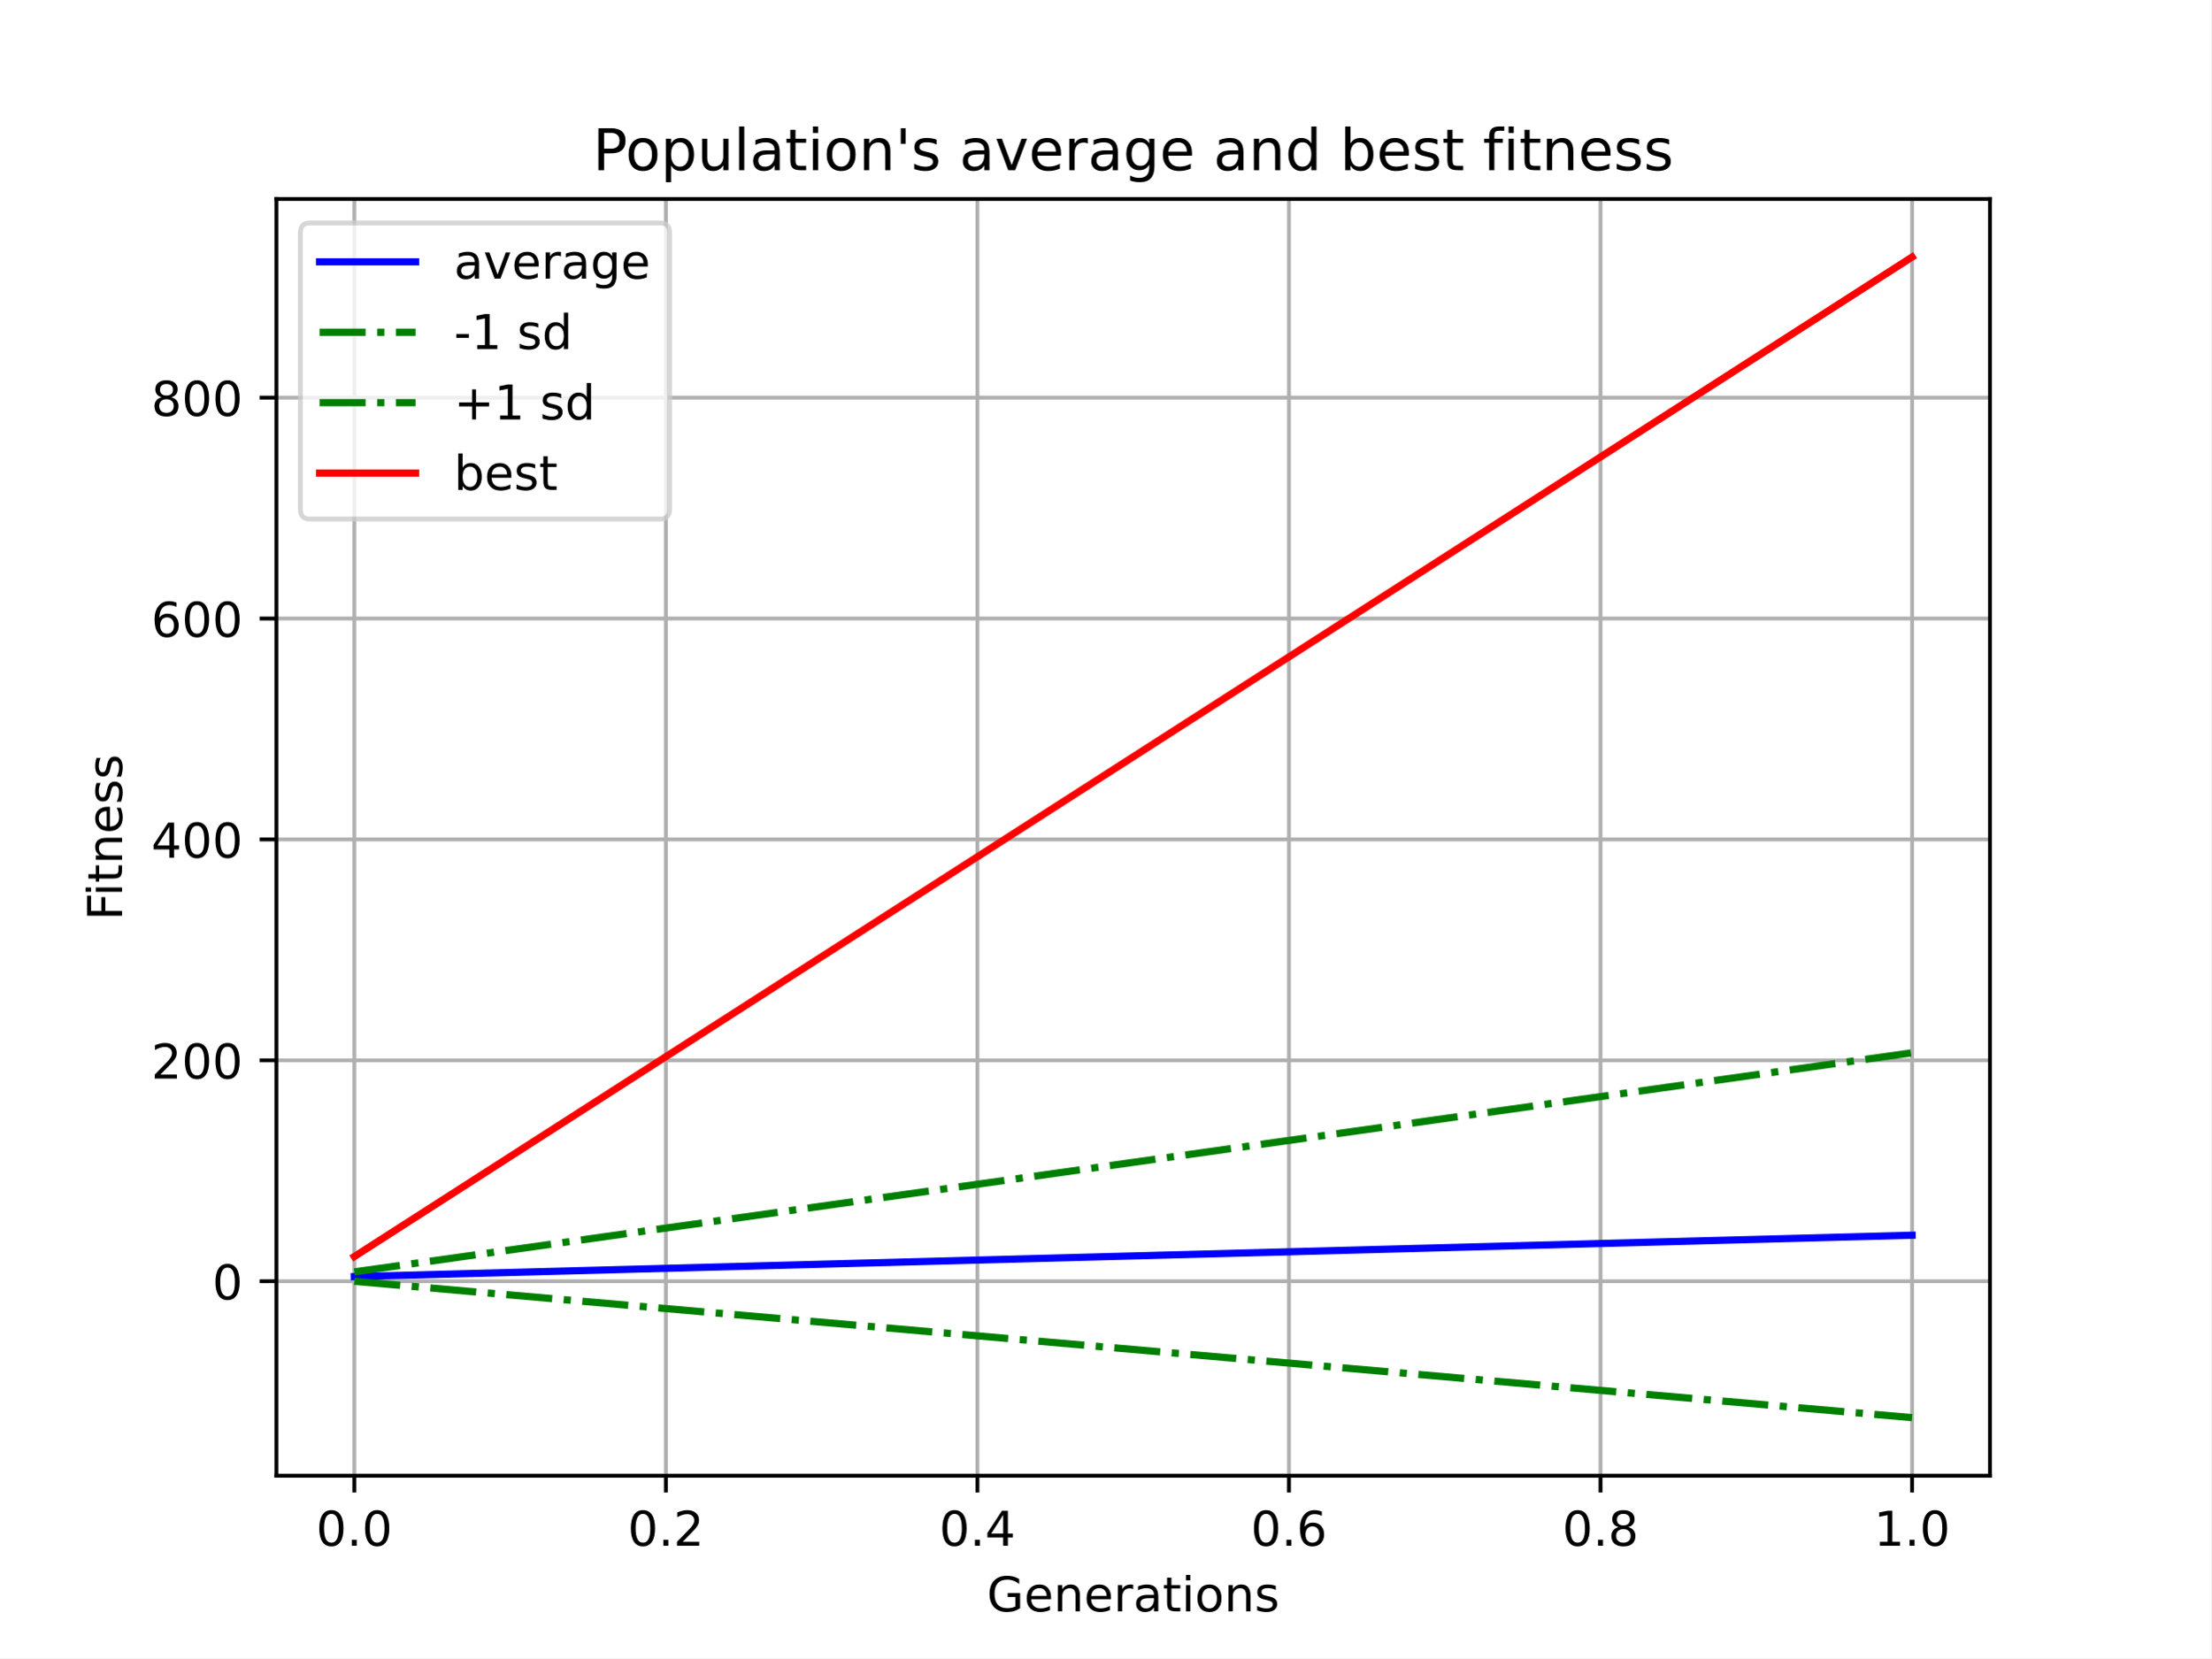
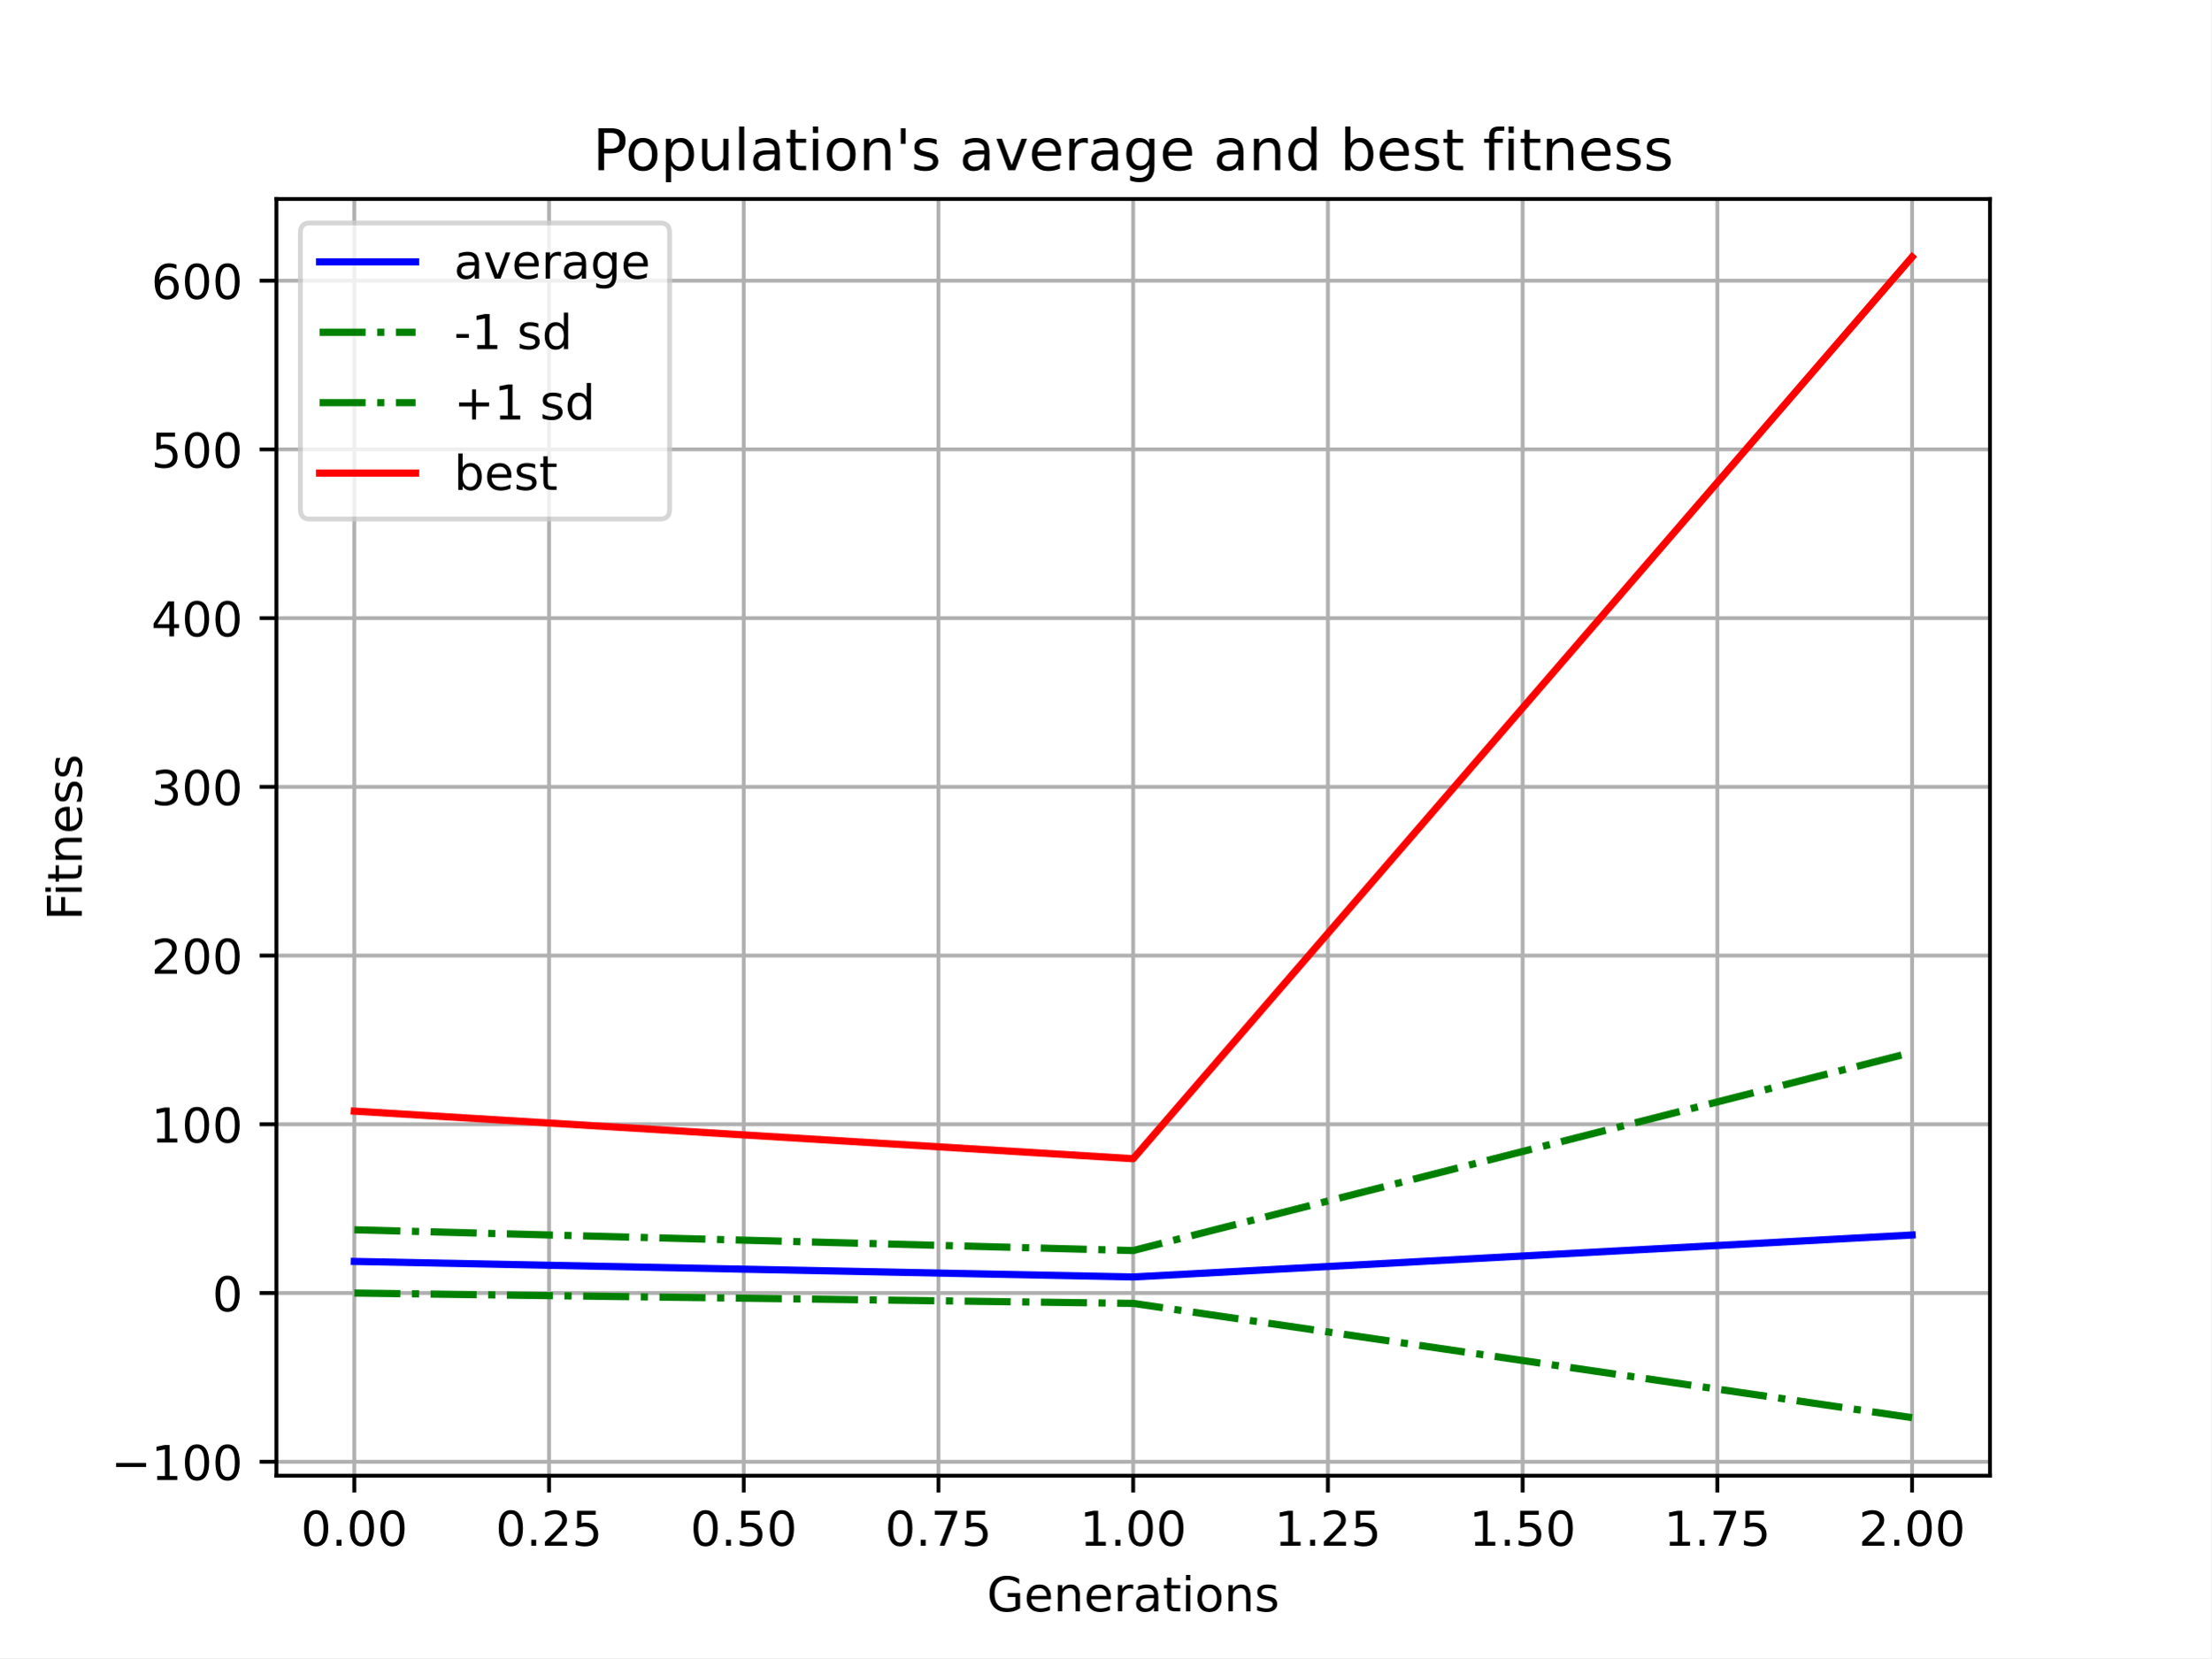
<svg xmlns="http://www.w3.org/2000/svg" xmlns:xlink="http://www.w3.org/1999/xlink" width="460.8pt" height="345.6pt" viewBox="0 0 460.8 345.6" version="1.1">
  <defs>
    <style type="text/css">*{stroke-linejoin: round; stroke-linecap: butt}</style>
  </defs>
  <g id="figure_1">
    <g id="patch_1">
      <path d="M 0 345.6  L 460.8 345.6  L 460.8 0  L 0 0  z " style="fill: #ffffff" />
    </g>
    <g id="axes_1">
      <g id="patch_2">
        <path d="M 57.6 307.584  L 414.72 307.584  L 414.72 41.472  L 57.6 41.472  z " style="fill: #ffffff" />
      </g>
      <g id="matplotlib.axis_1">
        <g id="xtick_1">
          <g id="line2d_1">
-             <path d="M 73.833 307.584  L 73.833 41.472  " clip-path="url(#p1df79c3e5f)" style="fill: none; stroke: #b0b0b0; stroke-width: 0.8; stroke-linecap: square" />
+             <path d="M 73.833 307.584  L 73.833 41.472  " clip-path="url(#pe7e54fad00)" style="fill: none; stroke: #b0b0b0; stroke-width: 0.8; stroke-linecap: square" />
          </g>
          <g id="line2d_2">
            <defs>
-               <path id="m4cf14e9040" d="M 0 0  L 0 3.5  " style="stroke: #000000; stroke-width: 0.8" />
+               <path id="md18c213541" d="M 0 0  L 0 3.5  " style="stroke: #000000; stroke-width: 0.8" />
            </defs>
            <g>
-               <use xlink:href="#m4cf14e9040" x="73.833" y="307.584" style="stroke: #000000; stroke-width: 0.8" />
+               <use xlink:href="#md18c213541" x="73.833" y="307.584" style="stroke: #000000; stroke-width: 0.8" />
            </g>
          </g>
          <g id="text_1">
-             <g transform="translate(65.88116 322.1824) scale(0.1 -0.1)">
+             <g transform="translate(62.69991 322.1824) scale(0.1 -0.1)">
              <defs>
                <path id="DejaVuSans-30" d="M 2034 4250  Q 1547 4250 1301 3770  Q 1056 3291 1056 2328  Q 1056 1369 1301 889  Q 1547 409 2034 409  Q 2525 409 2770 889  Q 3016 1369 3016 2328  Q 3016 3291 2770 3770  Q 2525 4250 2034 4250  z M 2034 4750  Q 2819 4750 3233 4129  Q 3647 3509 3647 2328  Q 3647 1150 3233 529  Q 2819 -91 2034 -91  Q 1250 -91 836 529  Q 422 1150 422 2328  Q 422 3509 836 4129  Q 1250 4750 2034 4750  z " transform="scale(0.015625)" />
                <path id="DejaVuSans-2e" d="M 684 794  L 1344 794  L 1344 0  L 684 0  L 684 794  z " transform="scale(0.015625)" />
              </defs>
              <use xlink:href="#DejaVuSans-30" />
              <use xlink:href="#DejaVuSans-2e" x="63.623" />
              <use xlink:href="#DejaVuSans-30" x="95.41" />
+               <use xlink:href="#DejaVuSans-30" x="159.033" />
            </g>
          </g>
        </g>
        <g id="xtick_2">
          <g id="line2d_3">
-             <path d="M 138.764 307.584  L 138.764 41.472  " clip-path="url(#p1df79c3e5f)" style="fill: none; stroke: #b0b0b0; stroke-width: 0.8; stroke-linecap: square" />
+             <path d="M 114.415 307.584  L 114.415 41.472  " clip-path="url(#pe7e54fad00)" style="fill: none; stroke: #b0b0b0; stroke-width: 0.8; stroke-linecap: square" />
          </g>
          <g id="line2d_4">
            <g>
-               <use xlink:href="#m4cf14e9040" x="138.764" y="307.584" style="stroke: #000000; stroke-width: 0.8" />
+               <use xlink:href="#md18c213541" x="114.415" y="307.584" style="stroke: #000000; stroke-width: 0.8" />
            </g>
          </g>
          <g id="text_2">
-             <g transform="translate(130.8121 322.1824) scale(0.1 -0.1)">
+             <g transform="translate(103.2817 322.1824) scale(0.1 -0.1)">
              <defs>
                <path id="DejaVuSans-32" d="M 1228 531  L 3431 531  L 3431 0  L 469 0  L 469 531  Q 828 903 1448 1529  Q 2069 2156 2228 2338  Q 2531 2678 2651 2914  Q 2772 3150 2772 3378  Q 2772 3750 2511 3984  Q 2250 4219 1831 4219  Q 1534 4219 1204 4116  Q 875 4013 500 3803  L 500 4441  Q 881 4594 1212 4672  Q 1544 4750 1819 4750  Q 2544 4750 2975 4387  Q 3406 4025 3406 3419  Q 3406 3131 3298 2873  Q 3191 2616 2906 2266  Q 2828 2175 2409 1742  Q 1991 1309 1228 531  z " transform="scale(0.015625)" />
+                 <path id="DejaVuSans-35" d="M 691 4666  L 3169 4666  L 3169 4134  L 1269 4134  L 1269 2991  Q 1406 3038 1543 3061  Q 1681 3084 1819 3084  Q 2600 3084 3056 2656  Q 3513 2228 3513 1497  Q 3513 744 3044 326  Q 2575 -91 1722 -91  Q 1428 -91 1123 -41  Q 819 9 494 109  L 494 744  Q 775 591 1075 516  Q 1375 441 1709 441  Q 2250 441 2565 725  Q 2881 1009 2881 1497  Q 2881 1984 2565 2268  Q 2250 2553 1709 2553  Q 1456 2553 1204 2497  Q 953 2441 691 2322  L 691 4666  z " transform="scale(0.015625)" />
              </defs>
              <use xlink:href="#DejaVuSans-30" />
              <use xlink:href="#DejaVuSans-2e" x="63.623" />
              <use xlink:href="#DejaVuSans-32" x="95.41" />
+               <use xlink:href="#DejaVuSans-35" x="159.033" />
            </g>
          </g>
        </g>
        <g id="xtick_3">
          <g id="line2d_5">
-             <path d="M 203.695 307.584  L 203.695 41.472  " clip-path="url(#p1df79c3e5f)" style="fill: none; stroke: #b0b0b0; stroke-width: 0.8; stroke-linecap: square" />
+             <path d="M 154.996 307.584  L 154.996 41.472  " clip-path="url(#pe7e54fad00)" style="fill: none; stroke: #b0b0b0; stroke-width: 0.8; stroke-linecap: square" />
          </g>
          <g id="line2d_6">
            <g>
-               <use xlink:href="#m4cf14e9040" x="203.695" y="307.584" style="stroke: #000000; stroke-width: 0.8" />
+               <use xlink:href="#md18c213541" x="154.996" y="307.584" style="stroke: #000000; stroke-width: 0.8" />
            </g>
          </g>
          <g id="text_3">
-             <g transform="translate(195.743 322.1824) scale(0.1 -0.1)">
-               <defs>
-                 <path id="DejaVuSans-34" d="M 2419 4116  L 825 1625  L 2419 1625  L 2419 4116  z M 2253 4666  L 3047 4666  L 3047 1625  L 3713 1625  L 3713 1100  L 3047 1100  L 3047 0  L 2419 0  L 2419 1100  L 313 1100  L 313 1709  L 2253 4666  z " transform="scale(0.015625)" />
-               </defs>
+             <g transform="translate(143.8636 322.1824) scale(0.1 -0.1)">
              <use xlink:href="#DejaVuSans-30" />
              <use xlink:href="#DejaVuSans-2e" x="63.623" />
-               <use xlink:href="#DejaVuSans-34" x="95.41" />
+               <use xlink:href="#DejaVuSans-35" x="95.41" />
+               <use xlink:href="#DejaVuSans-30" x="159.033" />
            </g>
          </g>
        </g>
        <g id="xtick_4">
          <g id="line2d_7">
-             <path d="M 268.625 307.584  L 268.625 41.472  " clip-path="url(#p1df79c3e5f)" style="fill: none; stroke: #b0b0b0; stroke-width: 0.8; stroke-linecap: square" />
+             <path d="M 195.578 307.584  L 195.578 41.472  " clip-path="url(#pe7e54fad00)" style="fill: none; stroke: #b0b0b0; stroke-width: 0.8; stroke-linecap: square" />
          </g>
          <g id="line2d_8">
            <g>
-               <use xlink:href="#m4cf14e9040" x="268.625" y="307.584" style="stroke: #000000; stroke-width: 0.8" />
+               <use xlink:href="#md18c213541" x="195.578" y="307.584" style="stroke: #000000; stroke-width: 0.8" />
            </g>
          </g>
          <g id="text_4">
-             <g transform="translate(260.6739 322.1824) scale(0.1 -0.1)">
-               <defs>
-                 <path id="DejaVuSans-36" d="M 2113 2584  Q 1688 2584 1439 2293  Q 1191 2003 1191 1497  Q 1191 994 1439 701  Q 1688 409 2113 409  Q 2538 409 2786 701  Q 3034 994 3034 1497  Q 3034 2003 2786 2293  Q 2538 2584 2113 2584  z M 3366 4563  L 3366 3988  Q 3128 4100 2886 4159  Q 2644 4219 2406 4219  Q 1781 4219 1451 3797  Q 1122 3375 1075 2522  Q 1259 2794 1537 2939  Q 1816 3084 2150 3084  Q 2853 3084 3261 2657  Q 3669 2231 3669 1497  Q 3669 778 3244 343  Q 2819 -91 2113 -91  Q 1303 -91 875 529  Q 447 1150 447 2328  Q 447 3434 972 4092  Q 1497 4750 2381 4750  Q 2619 4750 2861 4703  Q 3103 4656 3366 4563  z " transform="scale(0.015625)" />
+             <g transform="translate(184.4454 322.1824) scale(0.1 -0.1)">
+               <defs>
+                 <path id="DejaVuSans-37" d="M 525 4666  L 3525 4666  L 3525 4397  L 1831 0  L 1172 0  L 2766 4134  L 525 4134  L 525 4666  z " transform="scale(0.015625)" />
              </defs>
              <use xlink:href="#DejaVuSans-30" />
              <use xlink:href="#DejaVuSans-2e" x="63.623" />
-               <use xlink:href="#DejaVuSans-36" x="95.41" />
+               <use xlink:href="#DejaVuSans-37" x="95.41" />
+               <use xlink:href="#DejaVuSans-35" x="159.033" />
            </g>
          </g>
        </g>
        <g id="xtick_5">
          <g id="line2d_9">
-             <path d="M 333.556 307.584  L 333.556 41.472  " clip-path="url(#p1df79c3e5f)" style="fill: none; stroke: #b0b0b0; stroke-width: 0.8; stroke-linecap: square" />
+             <path d="M 236.16 307.584  L 236.16 41.472  " clip-path="url(#pe7e54fad00)" style="fill: none; stroke: #b0b0b0; stroke-width: 0.8; stroke-linecap: square" />
          </g>
          <g id="line2d_10">
            <g>
-               <use xlink:href="#m4cf14e9040" x="333.556" y="307.584" style="stroke: #000000; stroke-width: 0.8" />
+               <use xlink:href="#md18c213541" x="236.16" y="307.584" style="stroke: #000000; stroke-width: 0.8" />
            </g>
          </g>
          <g id="text_5">
-             <g transform="translate(325.6048 322.1824) scale(0.1 -0.1)">
-               <defs>
-                 <path id="DejaVuSans-38" d="M 2034 2216  Q 1584 2216 1326 1975  Q 1069 1734 1069 1313  Q 1069 891 1326 650  Q 1584 409 2034 409  Q 2484 409 2743 651  Q 3003 894 3003 1313  Q 3003 1734 2745 1975  Q 2488 2216 2034 2216  z M 1403 2484  Q 997 2584 770 2862  Q 544 3141 544 3541  Q 544 4100 942 4425  Q 1341 4750 2034 4750  Q 2731 4750 3128 4425  Q 3525 4100 3525 3541  Q 3525 3141 3298 2862  Q 3072 2584 2669 2484  Q 3125 2378 3379 2068  Q 3634 1759 3634 1313  Q 3634 634 3220 271  Q 2806 -91 2034 -91  Q 1263 -91 848 271  Q 434 634 434 1313  Q 434 1759 690 2068  Q 947 2378 1403 2484  z M 1172 3481  Q 1172 3119 1398 2916  Q 1625 2713 2034 2713  Q 2441 2713 2670 2916  Q 2900 3119 2900 3481  Q 2900 3844 2670 4047  Q 2441 4250 2034 4250  Q 1625 4250 1398 4047  Q 1172 3844 1172 3481  z " transform="scale(0.015625)" />
-               </defs>
-               <use xlink:href="#DejaVuSans-30" />
-               <use xlink:href="#DejaVuSans-2e" x="63.623" />
-               <use xlink:href="#DejaVuSans-38" x="95.41" />
+             <g transform="translate(225.0272 322.1824) scale(0.1 -0.1)">
+               <defs>
+                 <path id="DejaVuSans-31" d="M 794 531  L 1825 531  L 1825 4091  L 703 3866  L 703 4441  L 1819 4666  L 2450 4666  L 2450 531  L 3481 531  L 3481 0  L 794 0  L 794 531  z " transform="scale(0.015625)" />
+               </defs>
+               <use xlink:href="#DejaVuSans-31" />
+               <use xlink:href="#DejaVuSans-2e" x="63.623" />
+               <use xlink:href="#DejaVuSans-30" x="95.41" />
+               <use xlink:href="#DejaVuSans-30" x="159.033" />
            </g>
          </g>
        </g>
        <g id="xtick_6">
          <g id="line2d_11">
-             <path d="M 398.487 307.584  L 398.487 41.472  " clip-path="url(#p1df79c3e5f)" style="fill: none; stroke: #b0b0b0; stroke-width: 0.8; stroke-linecap: square" />
+             <path d="M 276.742 307.584  L 276.742 41.472  " clip-path="url(#pe7e54fad00)" style="fill: none; stroke: #b0b0b0; stroke-width: 0.8; stroke-linecap: square" />
          </g>
          <g id="line2d_12">
            <g>
-               <use xlink:href="#m4cf14e9040" x="398.487" y="307.584" style="stroke: #000000; stroke-width: 0.8" />
+               <use xlink:href="#md18c213541" x="276.742" y="307.584" style="stroke: #000000; stroke-width: 0.8" />
            </g>
          </g>
          <g id="text_6">
-             <g transform="translate(390.5357 322.1824) scale(0.1 -0.1)">
-               <defs>
-                 <path id="DejaVuSans-31" d="M 794 531  L 1825 531  L 1825 4091  L 703 3866  L 703 4441  L 1819 4666  L 2450 4666  L 2450 531  L 3481 531  L 3481 0  L 794 0  L 794 531  z " transform="scale(0.015625)" />
-               </defs>
+             <g transform="translate(265.609 322.1824) scale(0.1 -0.1)">
              <use xlink:href="#DejaVuSans-31" />
              <use xlink:href="#DejaVuSans-2e" x="63.623" />
+               <use xlink:href="#DejaVuSans-32" x="95.41" />
+               <use xlink:href="#DejaVuSans-35" x="159.033" />
+             </g>
+           </g>
+         </g>
+         <g id="xtick_7">
+           <g id="line2d_13">
+             <path d="M 317.324 307.584  L 317.324 41.472  " clip-path="url(#pe7e54fad00)" style="fill: none; stroke: #b0b0b0; stroke-width: 0.8; stroke-linecap: square" />
+           </g>
+           <g id="line2d_14">
+             <g>
+               <use xlink:href="#md18c213541" x="317.324" y="307.584" style="stroke: #000000; stroke-width: 0.8" />
+             </g>
+           </g>
+           <g id="text_7">
+             <g transform="translate(306.1908 322.1824) scale(0.1 -0.1)">
+               <use xlink:href="#DejaVuSans-31" />
+               <use xlink:href="#DejaVuSans-2e" x="63.623" />
+               <use xlink:href="#DejaVuSans-35" x="95.41" />
+               <use xlink:href="#DejaVuSans-30" x="159.033" />
+             </g>
+           </g>
+         </g>
+         <g id="xtick_8">
+           <g id="line2d_15">
+             <path d="M 357.905 307.584  L 357.905 41.472  " clip-path="url(#pe7e54fad00)" style="fill: none; stroke: #b0b0b0; stroke-width: 0.8; stroke-linecap: square" />
+           </g>
+           <g id="line2d_16">
+             <g>
+               <use xlink:href="#md18c213541" x="357.905" y="307.584" style="stroke: #000000; stroke-width: 0.8" />
+             </g>
+           </g>
+           <g id="text_8">
+             <g transform="translate(346.7726 322.1824) scale(0.1 -0.1)">
+               <use xlink:href="#DejaVuSans-31" />
+               <use xlink:href="#DejaVuSans-2e" x="63.623" />
+               <use xlink:href="#DejaVuSans-37" x="95.41" />
+               <use xlink:href="#DejaVuSans-35" x="159.033" />
+             </g>
+           </g>
+         </g>
+         <g id="xtick_9">
+           <g id="line2d_17">
+             <path d="M 398.487 307.584  L 398.487 41.472  " clip-path="url(#pe7e54fad00)" style="fill: none; stroke: #b0b0b0; stroke-width: 0.8; stroke-linecap: square" />
+           </g>
+           <g id="line2d_18">
+             <g>
+               <use xlink:href="#md18c213541" x="398.487" y="307.584" style="stroke: #000000; stroke-width: 0.8" />
+             </g>
+           </g>
+           <g id="text_9">
+             <g transform="translate(387.3545 322.1824) scale(0.1 -0.1)">
+               <use xlink:href="#DejaVuSans-32" />
+               <use xlink:href="#DejaVuSans-2e" x="63.623" />
              <use xlink:href="#DejaVuSans-30" x="95.41" />
-             </g>
-           </g>
-         </g>
-         <g id="text_7">
+               <use xlink:href="#DejaVuSans-30" x="159.033" />
+             </g>
+           </g>
+         </g>
+         <g id="text_10">
          <g transform="translate(205.6623 335.8606) scale(0.1 -0.1)">
            <defs>
              <path id="DejaVuSans-47" d="M 3809 666  L 3809 1919  L 2778 1919  L 2778 2438  L 4434 2438  L 4434 434  Q 4069 175 3628 42  Q 3188 -91 2688 -91  Q 1594 -91 976 548  Q 359 1188 359 2328  Q 359 3472 976 4111  Q 1594 4750 2688 4750  Q 3144 4750 3555 4637  Q 3966 4525 4313 4306  L 4313 3634  Q 3963 3931 3569 4081  Q 3175 4231 2741 4231  Q 1884 4231 1454 3753  Q 1025 3275 1025 2328  Q 1025 1384 1454 906  Q 1884 428 2741 428  Q 3075 428 3337 486  Q 3600 544 3809 666  z " transform="scale(0.015625)" />
              <path id="DejaVuSans-65" d="M 3597 1894  L 3597 1613  L 953 1613  Q 991 1019 1311 708  Q 1631 397 2203 397  Q 2534 397 2845 478  Q 3156 559 3463 722  L 3463 178  Q 3153 47 2828 -22  Q 2503 -91 2169 -91  Q 1331 -91 842 396  Q 353 884 353 1716  Q 353 2575 817 3079  Q 1281 3584 2069 3584  Q 2775 3584 3186 3129  Q 3597 2675 3597 1894  z M 3022 2063  Q 3016 2534 2758 2815  Q 2500 3097 2075 3097  Q 1594 3097 1305 2825  Q 1016 2553 972 2059  L 3022 2063  z " transform="scale(0.015625)" />
              <path id="DejaVuSans-6e" d="M 3513 2113  L 3513 0  L 2938 0  L 2938 2094  Q 2938 2591 2744 2837  Q 2550 3084 2163 3084  Q 1697 3084 1428 2787  Q 1159 2491 1159 1978  L 1159 0  L 581 0  L 581 3500  L 1159 3500  L 1159 2956  Q 1366 3272 1645 3428  Q 1925 3584 2291 3584  Q 2894 3584 3203 3211  Q 3513 2838 3513 2113  z " transform="scale(0.015625)" />
              <path id="DejaVuSans-72" d="M 2631 2963  Q 2534 3019 2420 3045  Q 2306 3072 2169 3072  Q 1681 3072 1420 2755  Q 1159 2438 1159 1844  L 1159 0  L 581 0  L 581 3500  L 1159 3500  L 1159 2956  Q 1341 3275 1631 3429  Q 1922 3584 2338 3584  Q 2397 3584 2469 3576  Q 2541 3569 2628 3553  L 2631 2963  z " transform="scale(0.015625)" />
              <path id="DejaVuSans-61" d="M 2194 1759  Q 1497 1759 1228 1600  Q 959 1441 959 1056  Q 959 750 1161 570  Q 1363 391 1709 391  Q 2188 391 2477 730  Q 2766 1069 2766 1631  L 2766 1759  L 2194 1759  z M 3341 1997  L 3341 0  L 2766 0  L 2766 531  Q 2569 213 2275 61  Q 1981 -91 1556 -91  Q 1019 -91 701 211  Q 384 513 384 1019  Q 384 1609 779 1909  Q 1175 2209 1959 2209  L 2766 2209  L 2766 2266  Q 2766 2663 2505 2880  Q 2244 3097 1772 3097  Q 1472 3097 1187 3025  Q 903 2953 641 2809  L 641 3341  Q 956 3463 1253 3523  Q 1550 3584 1831 3584  Q 2591 3584 2966 3190  Q 3341 2797 3341 1997  z " transform="scale(0.015625)" />
              <path id="DejaVuSans-74" d="M 1172 4494  L 1172 3500  L 2356 3500  L 2356 3053  L 1172 3053  L 1172 1153  Q 1172 725 1289 603  Q 1406 481 1766 481  L 2356 481  L 2356 0  L 1766 0  Q 1100 0 847 248  Q 594 497 594 1153  L 594 3053  L 172 3053  L 172 3500  L 594 3500  L 594 4494  L 1172 4494  z " transform="scale(0.015625)" />
              <path id="DejaVuSans-69" d="M 603 3500  L 1178 3500  L 1178 0  L 603 0  L 603 3500  z M 603 4863  L 1178 4863  L 1178 4134  L 603 4134  L 603 4863  z " transform="scale(0.015625)" />
              <path id="DejaVuSans-6f" d="M 1959 3097  Q 1497 3097 1228 2736  Q 959 2375 959 1747  Q 959 1119 1226 758  Q 1494 397 1959 397  Q 2419 397 2687 759  Q 2956 1122 2956 1747  Q 2956 2369 2687 2733  Q 2419 3097 1959 3097  z M 1959 3584  Q 2709 3584 3137 3096  Q 3566 2609 3566 1747  Q 3566 888 3137 398  Q 2709 -91 1959 -91  Q 1206 -91 779 398  Q 353 888 353 1747  Q 353 2609 779 3096  Q 1206 3584 1959 3584  z " transform="scale(0.015625)" />
              <path id="DejaVuSans-73" d="M 2834 3397  L 2834 2853  Q 2591 2978 2328 3040  Q 2066 3103 1784 3103  Q 1356 3103 1142 2972  Q 928 2841 928 2578  Q 928 2378 1081 2264  Q 1234 2150 1697 2047  L 1894 2003  Q 2506 1872 2764 1633  Q 3022 1394 3022 966  Q 3022 478 2636 193  Q 2250 -91 1575 -91  Q 1294 -91 989 -36  Q 684 19 347 128  L 347 722  Q 666 556 975 473  Q 1284 391 1588 391  Q 1994 391 2212 530  Q 2431 669 2431 922  Q 2431 1156 2273 1281  Q 2116 1406 1581 1522  L 1381 1569  Q 847 1681 609 1914  Q 372 2147 372 2553  Q 372 3047 722 3315  Q 1072 3584 1716 3584  Q 2034 3584 2315 3537  Q 2597 3491 2834 3397  z " transform="scale(0.015625)" />
            </defs>
            <use xlink:href="#DejaVuSans-47" />
            <use xlink:href="#DejaVuSans-65" x="77.49" />
            <use xlink:href="#DejaVuSans-6e" x="139.014" />
            <use xlink:href="#DejaVuSans-65" x="202.393" />
            <use xlink:href="#DejaVuSans-72" x="263.916" />
            <use xlink:href="#DejaVuSans-61" x="305.029" />
            <use xlink:href="#DejaVuSans-74" x="366.309" />
            <use xlink:href="#DejaVuSans-69" x="405.518" />
            <use xlink:href="#DejaVuSans-6f" x="433.301" />
            <use xlink:href="#DejaVuSans-6e" x="494.482" />
            <use xlink:href="#DejaVuSans-73" x="557.861" />
          </g>
        </g>
      </g>
      <g id="matplotlib.axis_2">
        <g id="ytick_1">
-           <g id="line2d_13">
-             <path d="M 57.6 267.048  L 414.72 267.048  " clip-path="url(#p1df79c3e5f)" style="fill: none; stroke: #b0b0b0; stroke-width: 0.8; stroke-linecap: square" />
-           </g>
-           <g id="line2d_14">
+           <g id="line2d_19">
+             <path d="M 57.6 304.682  L 414.72 304.682  " clip-path="url(#pe7e54fad00)" style="fill: none; stroke: #b0b0b0; stroke-width: 0.8; stroke-linecap: square" />
+           </g>
+           <g id="line2d_20">
            <defs>
-               <path id="m70217590e8" d="M 0 0  L -3.5 0  " style="stroke: #000000; stroke-width: 0.8" />
+               <path id="mb80c58ce1e" d="M 0 0  L -3.5 0  " style="stroke: #000000; stroke-width: 0.8" />
            </defs>
            <g>
-               <use xlink:href="#m70217590e8" x="57.6" y="267.048" style="stroke: #000000; stroke-width: 0.8" />
-             </g>
-           </g>
-           <g id="text_8">
-             <g transform="translate(44.2375 270.8472) scale(0.1 -0.1)">
+               <use xlink:href="#mb80c58ce1e" x="57.6" y="304.682" style="stroke: #000000; stroke-width: 0.8" />
+             </g>
+           </g>
+           <g id="text_11">
+             <g transform="translate(23.13281 308.4815) scale(0.1 -0.1)">
+               <defs>
+                 <path id="DejaVuSans-2212" d="M 678 2272  L 4684 2272  L 4684 1741  L 678 1741  L 678 2272  z " transform="scale(0.015625)" />
+               </defs>
+               <use xlink:href="#DejaVuSans-2212" />
+               <use xlink:href="#DejaVuSans-31" x="83.789" />
+               <use xlink:href="#DejaVuSans-30" x="147.412" />
+               <use xlink:href="#DejaVuSans-30" x="211.035" />
+             </g>
+           </g>
+         </g>
+         <g id="ytick_2">
+           <g id="line2d_21">
+             <path d="M 57.6 269.512  L 414.72 269.512  " clip-path="url(#pe7e54fad00)" style="fill: none; stroke: #b0b0b0; stroke-width: 0.8; stroke-linecap: square" />
+           </g>
+           <g id="line2d_22">
+             <g>
+               <use xlink:href="#mb80c58ce1e" x="57.6" y="269.512" style="stroke: #000000; stroke-width: 0.8" />
+             </g>
+           </g>
+           <g id="text_12">
+             <g transform="translate(44.2375 273.3114) scale(0.1 -0.1)">
              <use xlink:href="#DejaVuSans-30" />
            </g>
          </g>
        </g>
-         <g id="ytick_2">
-           <g id="line2d_15">
-             <path d="M 57.6 221.005  L 414.72 221.005  " clip-path="url(#p1df79c3e5f)" style="fill: none; stroke: #b0b0b0; stroke-width: 0.8; stroke-linecap: square" />
-           </g>
-           <g id="line2d_16">
-             <g>
-               <use xlink:href="#m70217590e8" x="57.6" y="221.005" style="stroke: #000000; stroke-width: 0.8" />
-             </g>
-           </g>
-           <g id="text_9">
-             <g transform="translate(31.5125 224.8038) scale(0.1 -0.1)">
+         <g id="ytick_3">
+           <g id="line2d_23">
+             <path d="M 57.6 234.342  L 414.72 234.342  " clip-path="url(#pe7e54fad00)" style="fill: none; stroke: #b0b0b0; stroke-width: 0.8; stroke-linecap: square" />
+           </g>
+           <g id="line2d_24">
+             <g>
+               <use xlink:href="#mb80c58ce1e" x="57.6" y="234.342" style="stroke: #000000; stroke-width: 0.8" />
+             </g>
+           </g>
+           <g id="text_13">
+             <g transform="translate(31.5125 238.1413) scale(0.1 -0.1)">
+               <use xlink:href="#DejaVuSans-31" />
+               <use xlink:href="#DejaVuSans-30" x="63.623" />
+               <use xlink:href="#DejaVuSans-30" x="127.246" />
+             </g>
+           </g>
+         </g>
+         <g id="ytick_4">
+           <g id="line2d_25">
+             <path d="M 57.6 199.172  L 414.72 199.172  " clip-path="url(#pe7e54fad00)" style="fill: none; stroke: #b0b0b0; stroke-width: 0.8; stroke-linecap: square" />
+           </g>
+           <g id="line2d_26">
+             <g>
+               <use xlink:href="#mb80c58ce1e" x="57.6" y="199.172" style="stroke: #000000; stroke-width: 0.8" />
+             </g>
+           </g>
+           <g id="text_14">
+             <g transform="translate(31.5125 202.9713) scale(0.1 -0.1)">
              <use xlink:href="#DejaVuSans-32" />
              <use xlink:href="#DejaVuSans-30" x="63.623" />
              <use xlink:href="#DejaVuSans-30" x="127.246" />
            </g>
          </g>
        </g>
-         <g id="ytick_3">
-           <g id="line2d_17">
-             <path d="M 57.6 174.961  L 414.72 174.961  " clip-path="url(#p1df79c3e5f)" style="fill: none; stroke: #b0b0b0; stroke-width: 0.8; stroke-linecap: square" />
-           </g>
-           <g id="line2d_18">
-             <g>
-               <use xlink:href="#m70217590e8" x="57.6" y="174.961" style="stroke: #000000; stroke-width: 0.8" />
-             </g>
-           </g>
-           <g id="text_10">
-             <g transform="translate(31.5125 178.7605) scale(0.1 -0.1)">
+         <g id="ytick_5">
+           <g id="line2d_27">
+             <path d="M 57.6 164.002  L 414.72 164.002  " clip-path="url(#pe7e54fad00)" style="fill: none; stroke: #b0b0b0; stroke-width: 0.8; stroke-linecap: square" />
+           </g>
+           <g id="line2d_28">
+             <g>
+               <use xlink:href="#mb80c58ce1e" x="57.6" y="164.002" style="stroke: #000000; stroke-width: 0.8" />
+             </g>
+           </g>
+           <g id="text_15">
+             <g transform="translate(31.5125 167.8012) scale(0.1 -0.1)">
+               <defs>
+                 <path id="DejaVuSans-33" d="M 2597 2516  Q 3050 2419 3304 2112  Q 3559 1806 3559 1356  Q 3559 666 3084 287  Q 2609 -91 1734 -91  Q 1441 -91 1130 -33  Q 819 25 488 141  L 488 750  Q 750 597 1062 519  Q 1375 441 1716 441  Q 2309 441 2620 675  Q 2931 909 2931 1356  Q 2931 1769 2642 2001  Q 2353 2234 1838 2234  L 1294 2234  L 1294 2753  L 1863 2753  Q 2328 2753 2575 2939  Q 2822 3125 2822 3475  Q 2822 3834 2567 4026  Q 2313 4219 1838 4219  Q 1578 4219 1281 4162  Q 984 4106 628 3988  L 628 4550  Q 988 4650 1302 4700  Q 1616 4750 1894 4750  Q 2613 4750 3031 4423  Q 3450 4097 3450 3541  Q 3450 3153 3228 2886  Q 3006 2619 2597 2516  z " transform="scale(0.015625)" />
+               </defs>
+               <use xlink:href="#DejaVuSans-33" />
+               <use xlink:href="#DejaVuSans-30" x="63.623" />
+               <use xlink:href="#DejaVuSans-30" x="127.246" />
+             </g>
+           </g>
+         </g>
+         <g id="ytick_6">
+           <g id="line2d_29">
+             <path d="M 57.6 128.832  L 414.72 128.832  " clip-path="url(#pe7e54fad00)" style="fill: none; stroke: #b0b0b0; stroke-width: 0.8; stroke-linecap: square" />
+           </g>
+           <g id="line2d_30">
+             <g>
+               <use xlink:href="#mb80c58ce1e" x="57.6" y="128.832" style="stroke: #000000; stroke-width: 0.8" />
+             </g>
+           </g>
+           <g id="text_16">
+             <g transform="translate(31.5125 132.6311) scale(0.1 -0.1)">
+               <defs>
+                 <path id="DejaVuSans-34" d="M 2419 4116  L 825 1625  L 2419 1625  L 2419 4116  z M 2253 4666  L 3047 4666  L 3047 1625  L 3713 1625  L 3713 1100  L 3047 1100  L 3047 0  L 2419 0  L 2419 1100  L 313 1100  L 313 1709  L 2253 4666  z " transform="scale(0.015625)" />
+               </defs>
              <use xlink:href="#DejaVuSans-34" />
              <use xlink:href="#DejaVuSans-30" x="63.623" />
              <use xlink:href="#DejaVuSans-30" x="127.246" />
            </g>
          </g>
        </g>
-         <g id="ytick_4">
-           <g id="line2d_19">
-             <path d="M 57.6 128.918  L 414.72 128.918  " clip-path="url(#p1df79c3e5f)" style="fill: none; stroke: #b0b0b0; stroke-width: 0.8; stroke-linecap: square" />
-           </g>
-           <g id="line2d_20">
-             <g>
-               <use xlink:href="#m70217590e8" x="57.6" y="128.918" style="stroke: #000000; stroke-width: 0.8" />
-             </g>
-           </g>
-           <g id="text_11">
-             <g transform="translate(31.5125 132.7171) scale(0.1 -0.1)">
+         <g id="ytick_7">
+           <g id="line2d_31">
+             <path d="M 57.6 93.662  L 414.72 93.662  " clip-path="url(#pe7e54fad00)" style="fill: none; stroke: #b0b0b0; stroke-width: 0.8; stroke-linecap: square" />
+           </g>
+           <g id="line2d_32">
+             <g>
+               <use xlink:href="#mb80c58ce1e" x="57.6" y="93.662" style="stroke: #000000; stroke-width: 0.8" />
+             </g>
+           </g>
+           <g id="text_17">
+             <g transform="translate(31.5125 97.46109) scale(0.1 -0.1)">
+               <use xlink:href="#DejaVuSans-35" />
+               <use xlink:href="#DejaVuSans-30" x="63.623" />
+               <use xlink:href="#DejaVuSans-30" x="127.246" />
+             </g>
+           </g>
+         </g>
+         <g id="ytick_8">
+           <g id="line2d_33">
+             <path d="M 57.6 58.492  L 414.72 58.492  " clip-path="url(#pe7e54fad00)" style="fill: none; stroke: #b0b0b0; stroke-width: 0.8; stroke-linecap: square" />
+           </g>
+           <g id="line2d_34">
+             <g>
+               <use xlink:href="#mb80c58ce1e" x="57.6" y="58.492" style="stroke: #000000; stroke-width: 0.8" />
+             </g>
+           </g>
+           <g id="text_18">
+             <g transform="translate(31.5125 62.29103) scale(0.1 -0.1)">
+               <defs>
+                 <path id="DejaVuSans-36" d="M 2113 2584  Q 1688 2584 1439 2293  Q 1191 2003 1191 1497  Q 1191 994 1439 701  Q 1688 409 2113 409  Q 2538 409 2786 701  Q 3034 994 3034 1497  Q 3034 2003 2786 2293  Q 2538 2584 2113 2584  z M 3366 4563  L 3366 3988  Q 3128 4100 2886 4159  Q 2644 4219 2406 4219  Q 1781 4219 1451 3797  Q 1122 3375 1075 2522  Q 1259 2794 1537 2939  Q 1816 3084 2150 3084  Q 2853 3084 3261 2657  Q 3669 2231 3669 1497  Q 3669 778 3244 343  Q 2819 -91 2113 -91  Q 1303 -91 875 529  Q 447 1150 447 2328  Q 447 3434 972 4092  Q 1497 4750 2381 4750  Q 2619 4750 2861 4703  Q 3103 4656 3366 4563  z " transform="scale(0.015625)" />
+               </defs>
              <use xlink:href="#DejaVuSans-36" />
              <use xlink:href="#DejaVuSans-30" x="63.623" />
              <use xlink:href="#DejaVuSans-30" x="127.246" />
            </g>
          </g>
        </g>
-         <g id="ytick_5">
-           <g id="line2d_21">
-             <path d="M 57.6 82.875  L 414.72 82.875  " clip-path="url(#p1df79c3e5f)" style="fill: none; stroke: #b0b0b0; stroke-width: 0.8; stroke-linecap: square" />
-           </g>
-           <g id="line2d_22">
-             <g>
-               <use xlink:href="#m70217590e8" x="57.6" y="82.875" style="stroke: #000000; stroke-width: 0.8" />
-             </g>
-           </g>
-           <g id="text_12">
-             <g transform="translate(31.5125 86.6738) scale(0.1 -0.1)">
-               <use xlink:href="#DejaVuSans-38" />
-               <use xlink:href="#DejaVuSans-30" x="63.623" />
-               <use xlink:href="#DejaVuSans-30" x="127.246" />
-             </g>
-           </g>
-         </g>
-         <g id="text_13">
-           <g transform="translate(25.43281 191.8452) rotate(-90) scale(0.1 -0.1)">
+         <g id="text_19">
+           <g transform="translate(17.05313 191.8452) rotate(-90) scale(0.1 -0.1)">
            <defs>
              <path id="DejaVuSans-46" d="M 628 4666  L 3309 4666  L 3309 4134  L 1259 4134  L 1259 2759  L 3109 2759  L 3109 2228  L 1259 2228  L 1259 0  L 628 0  L 628 4666  z " transform="scale(0.015625)" />
            </defs>
            <use xlink:href="#DejaVuSans-46" />
            <use xlink:href="#DejaVuSans-69" x="50.27" />
            <use xlink:href="#DejaVuSans-74" x="78.053" />
            <use xlink:href="#DejaVuSans-6e" x="117.262" />
            <use xlink:href="#DejaVuSans-65" x="180.641" />
            <use xlink:href="#DejaVuSans-73" x="242.164" />
            <use xlink:href="#DejaVuSans-73" x="294.264" />
          </g>
        </g>
      </g>
-       <g id="line2d_23">
-         <path d="M 73.833 266.088  L 398.487 257.461  " clip-path="url(#p1df79c3e5f)" style="fill: none; stroke: #0000ff; stroke-width: 1.5; stroke-linecap: square" />
-       </g>
-       <g id="line2d_24">
-         <path d="M 73.833 267.069  L 398.487 295.488  " clip-path="url(#p1df79c3e5f)" style="fill: none; stroke-dasharray: 9.6,2.4,1.5,2.4; stroke-dashoffset: 0; stroke: #008000; stroke-width: 1.5" />
-       </g>
-       <g id="line2d_25">
-         <path d="M 73.833 265.107  L 398.487 219.434  " clip-path="url(#p1df79c3e5f)" style="fill: none; stroke-dasharray: 9.6,2.4,1.5,2.4; stroke-dashoffset: 0; stroke: #008000; stroke-width: 1.5" />
-       </g>
-       <g id="line2d_26">
-         <path d="M 73.833 261.914  L 398.487 53.568  " clip-path="url(#p1df79c3e5f)" style="fill: none; stroke: #ff0000; stroke-width: 1.5; stroke-linecap: square" />
+       <g id="line2d_35">
+         <path d="M 73.833 262.922  L 236.16 266.165  L 398.487 257.418  " clip-path="url(#pe7e54fad00)" style="fill: none; stroke: #0000ff; stroke-width: 1.5; stroke-linecap: square" />
+       </g>
+       <g id="line2d_36">
+         <path d="M 73.833 269.516  L 236.16 271.671  L 398.487 295.488  " clip-path="url(#pe7e54fad00)" style="fill: none; stroke-dasharray: 9.6,2.4,1.5,2.4; stroke-dashoffset: 0; stroke: #008000; stroke-width: 1.5" />
+       </g>
+       <g id="line2d_37">
+         <path d="M 73.833 256.329  L 236.16 260.659  L 398.487 219.349  " clip-path="url(#pe7e54fad00)" style="fill: none; stroke-dasharray: 9.6,2.4,1.5,2.4; stroke-dashoffset: 0; stroke: #008000; stroke-width: 1.5" />
+       </g>
+       <g id="line2d_38">
+         <path d="M 73.833 231.599  L 236.16 241.517  L 398.487 53.568  " clip-path="url(#pe7e54fad00)" style="fill: none; stroke: #ff0000; stroke-width: 1.5; stroke-linecap: square" />
      </g>
      <g id="patch_3">
        <path d="M 57.6 307.584  L 57.6 41.472  " style="fill: none; stroke: #000000; stroke-width: 0.8; stroke-linejoin: miter; stroke-linecap: square" />
      </g>
      <g id="patch_4">
        <path d="M 414.72 307.584  L 414.72 41.472  " style="fill: none; stroke: #000000; stroke-width: 0.8; stroke-linejoin: miter; stroke-linecap: square" />
      </g>
      <g id="patch_5">
        <path d="M 57.6 307.584  L 414.72 307.584  " style="fill: none; stroke: #000000; stroke-width: 0.8; stroke-linejoin: miter; stroke-linecap: square" />
      </g>
      <g id="patch_6">
        <path d="M 57.6 41.472  L 414.72 41.472  " style="fill: none; stroke: #000000; stroke-width: 0.8; stroke-linejoin: miter; stroke-linecap: square" />
      </g>
-       <g id="text_14">
+       <g id="text_20">
        <g transform="translate(123.5297 35.472) scale(0.12 -0.12)">
          <defs>
            <path id="DejaVuSans-50" d="M 1259 4147  L 1259 2394  L 2053 2394  Q 2494 2394 2734 2622  Q 2975 2850 2975 3272  Q 2975 3691 2734 3919  Q 2494 4147 2053 4147  L 1259 4147  z M 628 4666  L 2053 4666  Q 2838 4666 3239 4311  Q 3641 3956 3641 3272  Q 3641 2581 3239 2228  Q 2838 1875 2053 1875  L 1259 1875  L 1259 0  L 628 0  L 628 4666  z " transform="scale(0.015625)" />
            <path id="DejaVuSans-70" d="M 1159 525  L 1159 -1331  L 581 -1331  L 581 3500  L 1159 3500  L 1159 2969  Q 1341 3281 1617 3432  Q 1894 3584 2278 3584  Q 2916 3584 3314 3078  Q 3713 2572 3713 1747  Q 3713 922 3314 415  Q 2916 -91 2278 -91  Q 1894 -91 1617 61  Q 1341 213 1159 525  z M 3116 1747  Q 3116 2381 2855 2742  Q 2594 3103 2138 3103  Q 1681 3103 1420 2742  Q 1159 2381 1159 1747  Q 1159 1113 1420 752  Q 1681 391 2138 391  Q 2594 391 2855 752  Q 3116 1113 3116 1747  z " transform="scale(0.015625)" />
            <path id="DejaVuSans-75" d="M 544 1381  L 544 3500  L 1119 3500  L 1119 1403  Q 1119 906 1312 657  Q 1506 409 1894 409  Q 2359 409 2629 706  Q 2900 1003 2900 1516  L 2900 3500  L 3475 3500  L 3475 0  L 2900 0  L 2900 538  Q 2691 219 2414 64  Q 2138 -91 1772 -91  Q 1169 -91 856 284  Q 544 659 544 1381  z M 1991 3584  L 1991 3584  z " transform="scale(0.015625)" />
            <path id="DejaVuSans-6c" d="M 603 4863  L 1178 4863  L 1178 0  L 603 0  L 603 4863  z " transform="scale(0.015625)" />
            <path id="DejaVuSans-27" d="M 1147 4666  L 1147 2931  L 616 2931  L 616 4666  L 1147 4666  z " transform="scale(0.015625)" />
            <path id="DejaVuSans-20" transform="scale(0.015625)" />
            <path id="DejaVuSans-76" d="M 191 3500  L 800 3500  L 1894 563  L 2988 3500  L 3597 3500  L 2284 0  L 1503 0  L 191 3500  z " transform="scale(0.015625)" />
            <path id="DejaVuSans-67" d="M 2906 1791  Q 2906 2416 2648 2759  Q 2391 3103 1925 3103  Q 1463 3103 1205 2759  Q 947 2416 947 1791  Q 947 1169 1205 825  Q 1463 481 1925 481  Q 2391 481 2648 825  Q 2906 1169 2906 1791  z M 3481 434  Q 3481 -459 3084 -895  Q 2688 -1331 1869 -1331  Q 1566 -1331 1297 -1286  Q 1028 -1241 775 -1147  L 775 -588  Q 1028 -725 1275 -790  Q 1522 -856 1778 -856  Q 2344 -856 2625 -561  Q 2906 -266 2906 331  L 2906 616  Q 2728 306 2450 153  Q 2172 0 1784 0  Q 1141 0 747 490  Q 353 981 353 1791  Q 353 2603 747 3093  Q 1141 3584 1784 3584  Q 2172 3584 2450 3431  Q 2728 3278 2906 2969  L 2906 3500  L 3481 3500  L 3481 434  z " transform="scale(0.015625)" />
            <path id="DejaVuSans-64" d="M 2906 2969  L 2906 4863  L 3481 4863  L 3481 0  L 2906 0  L 2906 525  Q 2725 213 2448 61  Q 2172 -91 1784 -91  Q 1150 -91 751 415  Q 353 922 353 1747  Q 353 2572 751 3078  Q 1150 3584 1784 3584  Q 2172 3584 2448 3432  Q 2725 3281 2906 2969  z M 947 1747  Q 947 1113 1208 752  Q 1469 391 1925 391  Q 2381 391 2643 752  Q 2906 1113 2906 1747  Q 2906 2381 2643 2742  Q 2381 3103 1925 3103  Q 1469 3103 1208 2742  Q 947 2381 947 1747  z " transform="scale(0.015625)" />
            <path id="DejaVuSans-62" d="M 3116 1747  Q 3116 2381 2855 2742  Q 2594 3103 2138 3103  Q 1681 3103 1420 2742  Q 1159 2381 1159 1747  Q 1159 1113 1420 752  Q 1681 391 2138 391  Q 2594 391 2855 752  Q 3116 1113 3116 1747  z M 1159 2969  Q 1341 3281 1617 3432  Q 1894 3584 2278 3584  Q 2916 3584 3314 3078  Q 3713 2572 3713 1747  Q 3713 922 3314 415  Q 2916 -91 2278 -91  Q 1894 -91 1617 61  Q 1341 213 1159 525  L 1159 0  L 581 0  L 581 4863  L 1159 4863  L 1159 2969  z " transform="scale(0.015625)" />
            <path id="DejaVuSans-66" d="M 2375 4863  L 2375 4384  L 1825 4384  Q 1516 4384 1395 4259  Q 1275 4134 1275 3809  L 1275 3500  L 2222 3500  L 2222 3053  L 1275 3053  L 1275 0  L 697 0  L 697 3053  L 147 3053  L 147 3500  L 697 3500  L 697 3744  Q 697 4328 969 4595  Q 1241 4863 1831 4863  L 2375 4863  z " transform="scale(0.015625)" />
          </defs>
          <use xlink:href="#DejaVuSans-50" />
          <use xlink:href="#DejaVuSans-6f" x="56.678" />
          <use xlink:href="#DejaVuSans-70" x="117.859" />
          <use xlink:href="#DejaVuSans-75" x="181.336" />
          <use xlink:href="#DejaVuSans-6c" x="244.715" />
          <use xlink:href="#DejaVuSans-61" x="272.498" />
          <use xlink:href="#DejaVuSans-74" x="333.777" />
          <use xlink:href="#DejaVuSans-69" x="372.986" />
          <use xlink:href="#DejaVuSans-6f" x="400.77" />
          <use xlink:href="#DejaVuSans-6e" x="461.951" />
          <use xlink:href="#DejaVuSans-27" x="525.33" />
          <use xlink:href="#DejaVuSans-73" x="552.82" />
          <use xlink:href="#DejaVuSans-20" x="604.92" />
          <use xlink:href="#DejaVuSans-61" x="636.707" />
          <use xlink:href="#DejaVuSans-76" x="697.986" />
          <use xlink:href="#DejaVuSans-65" x="757.166" />
          <use xlink:href="#DejaVuSans-72" x="818.689" />
          <use xlink:href="#DejaVuSans-61" x="859.803" />
          <use xlink:href="#DejaVuSans-67" x="921.082" />
          <use xlink:href="#DejaVuSans-65" x="984.559" />
          <use xlink:href="#DejaVuSans-20" x="1046.082" />
          <use xlink:href="#DejaVuSans-61" x="1077.869" />
          <use xlink:href="#DejaVuSans-6e" x="1139.148" />
          <use xlink:href="#DejaVuSans-64" x="1202.527" />
          <use xlink:href="#DejaVuSans-20" x="1266.004" />
          <use xlink:href="#DejaVuSans-62" x="1297.791" />
          <use xlink:href="#DejaVuSans-65" x="1361.268" />
          <use xlink:href="#DejaVuSans-73" x="1422.791" />
          <use xlink:href="#DejaVuSans-74" x="1474.891" />
          <use xlink:href="#DejaVuSans-20" x="1514.1" />
          <use xlink:href="#DejaVuSans-66" x="1545.887" />
          <use xlink:href="#DejaVuSans-69" x="1581.092" />
          <use xlink:href="#DejaVuSans-74" x="1608.875" />
          <use xlink:href="#DejaVuSans-6e" x="1648.084" />
          <use xlink:href="#DejaVuSans-65" x="1711.463" />
          <use xlink:href="#DejaVuSans-73" x="1772.986" />
          <use xlink:href="#DejaVuSans-73" x="1825.086" />
        </g>
      </g>
      <g id="legend_1">
        <g id="patch_7">
          <path d="M 64.6 108.184  L 137.541 108.184  Q 139.541 108.184 139.541 106.184  L 139.541 48.472  Q 139.541 46.472 137.541 46.472  L 64.6 46.472  Q 62.6 46.472 62.6 48.472  L 62.6 106.184  Q 62.6 108.184 64.6 108.184  z " style="fill: #ffffff; opacity: 0.8; stroke: #cccccc; stroke-linejoin: miter" />
        </g>
-         <g id="line2d_27">
+         <g id="line2d_39">
          <path d="M 66.6 54.57  L 76.6 54.57  L 86.6 54.57  " style="fill: none; stroke: #0000ff; stroke-width: 1.5; stroke-linecap: square" />
        </g>
-         <g id="text_15">
+         <g id="text_21">
          <g transform="translate(94.6 58.07044) scale(0.1 -0.1)">
            <use xlink:href="#DejaVuSans-61" />
            <use xlink:href="#DejaVuSans-76" x="61.279" />
            <use xlink:href="#DejaVuSans-65" x="120.459" />
            <use xlink:href="#DejaVuSans-72" x="181.982" />
            <use xlink:href="#DejaVuSans-61" x="223.096" />
            <use xlink:href="#DejaVuSans-67" x="284.375" />
            <use xlink:href="#DejaVuSans-65" x="347.852" />
          </g>
        </g>
-         <g id="line2d_28">
+         <g id="line2d_40">
          <path d="M 66.6 69.249  L 76.6 69.249  L 86.6 69.249  " style="fill: none; stroke-dasharray: 9.6,2.4,1.5,2.4; stroke-dashoffset: 0; stroke: #008000; stroke-width: 1.5" />
        </g>
-         <g id="text_16">
+         <g id="text_22">
          <g transform="translate(94.6 72.74856) scale(0.1 -0.1)">
            <defs>
              <path id="DejaVuSans-2d" d="M 313 2009  L 1997 2009  L 1997 1497  L 313 1497  L 313 2009  z " transform="scale(0.015625)" />
            </defs>
            <use xlink:href="#DejaVuSans-2d" />
            <use xlink:href="#DejaVuSans-31" x="36.084" />
            <use xlink:href="#DejaVuSans-20" x="99.707" />
            <use xlink:href="#DejaVuSans-73" x="131.494" />
            <use xlink:href="#DejaVuSans-64" x="183.594" />
          </g>
        </g>
-         <g id="line2d_29">
+         <g id="line2d_41">
          <path d="M 66.6 83.927  L 76.6 83.927  L 86.6 83.927  " style="fill: none; stroke-dasharray: 9.6,2.4,1.5,2.4; stroke-dashoffset: 0; stroke: #008000; stroke-width: 1.5" />
        </g>
-         <g id="text_17">
+         <g id="text_23">
          <g transform="translate(94.6 87.42669) scale(0.1 -0.1)">
            <defs>
              <path id="DejaVuSans-2b" d="M 2944 4013  L 2944 2272  L 4684 2272  L 4684 1741  L 2944 1741  L 2944 0  L 2419 0  L 2419 1741  L 678 1741  L 678 2272  L 2419 2272  L 2419 4013  L 2944 4013  z " transform="scale(0.015625)" />
            </defs>
            <use xlink:href="#DejaVuSans-2b" />
            <use xlink:href="#DejaVuSans-31" x="83.789" />
            <use xlink:href="#DejaVuSans-20" x="147.412" />
            <use xlink:href="#DejaVuSans-73" x="179.199" />
            <use xlink:href="#DejaVuSans-64" x="231.299" />
          </g>
        </g>
-         <g id="line2d_30">
+         <g id="line2d_42">
          <path d="M 66.6 98.605  L 76.6 98.605  L 86.6 98.605  " style="fill: none; stroke: #ff0000; stroke-width: 1.5; stroke-linecap: square" />
        </g>
-         <g id="text_18">
+         <g id="text_24">
          <g transform="translate(94.6 102.1048) scale(0.1 -0.1)">
            <use xlink:href="#DejaVuSans-62" />
            <use xlink:href="#DejaVuSans-65" x="63.477" />
            <use xlink:href="#DejaVuSans-73" x="125" />
            <use xlink:href="#DejaVuSans-74" x="177.1" />
          </g>
        </g>
      </g>
    </g>
  </g>
  <defs>
-     <clipPath id="p1df79c3e5f">
+     <clipPath id="pe7e54fad00">
      <rect x="57.6" y="41.472" width="357.12" height="266.112" />
    </clipPath>
  </defs>
</svg>
